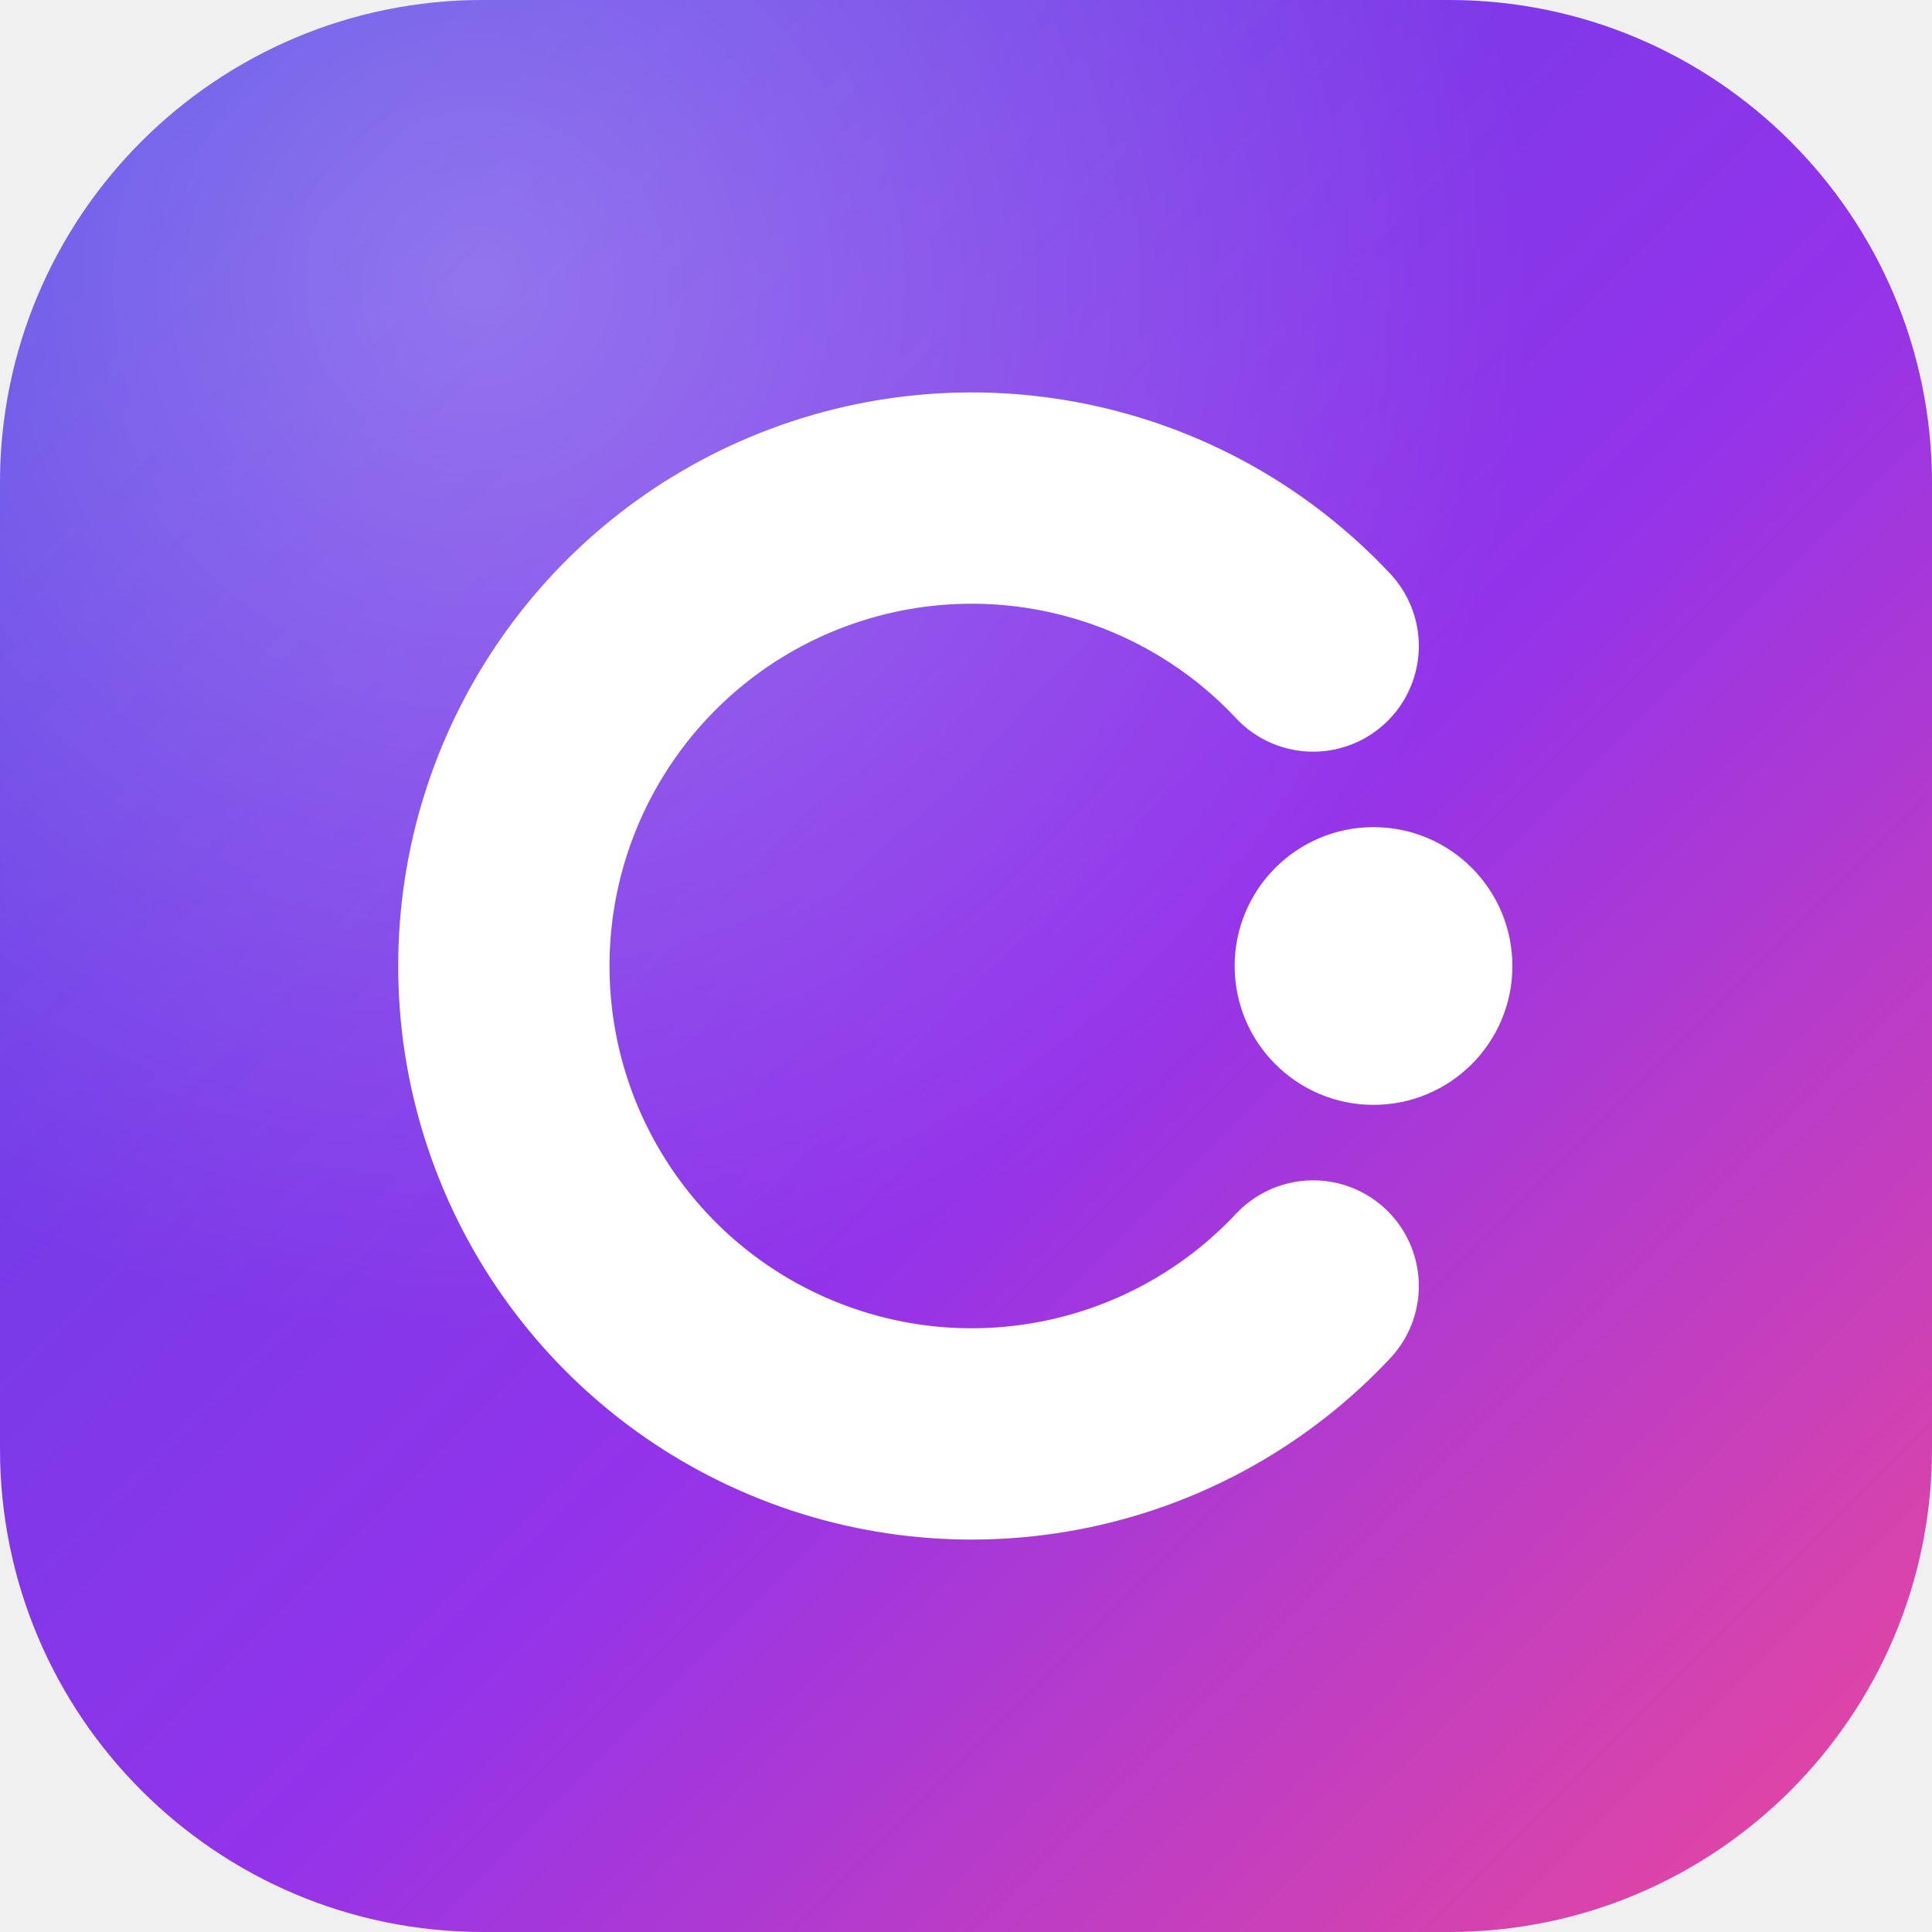
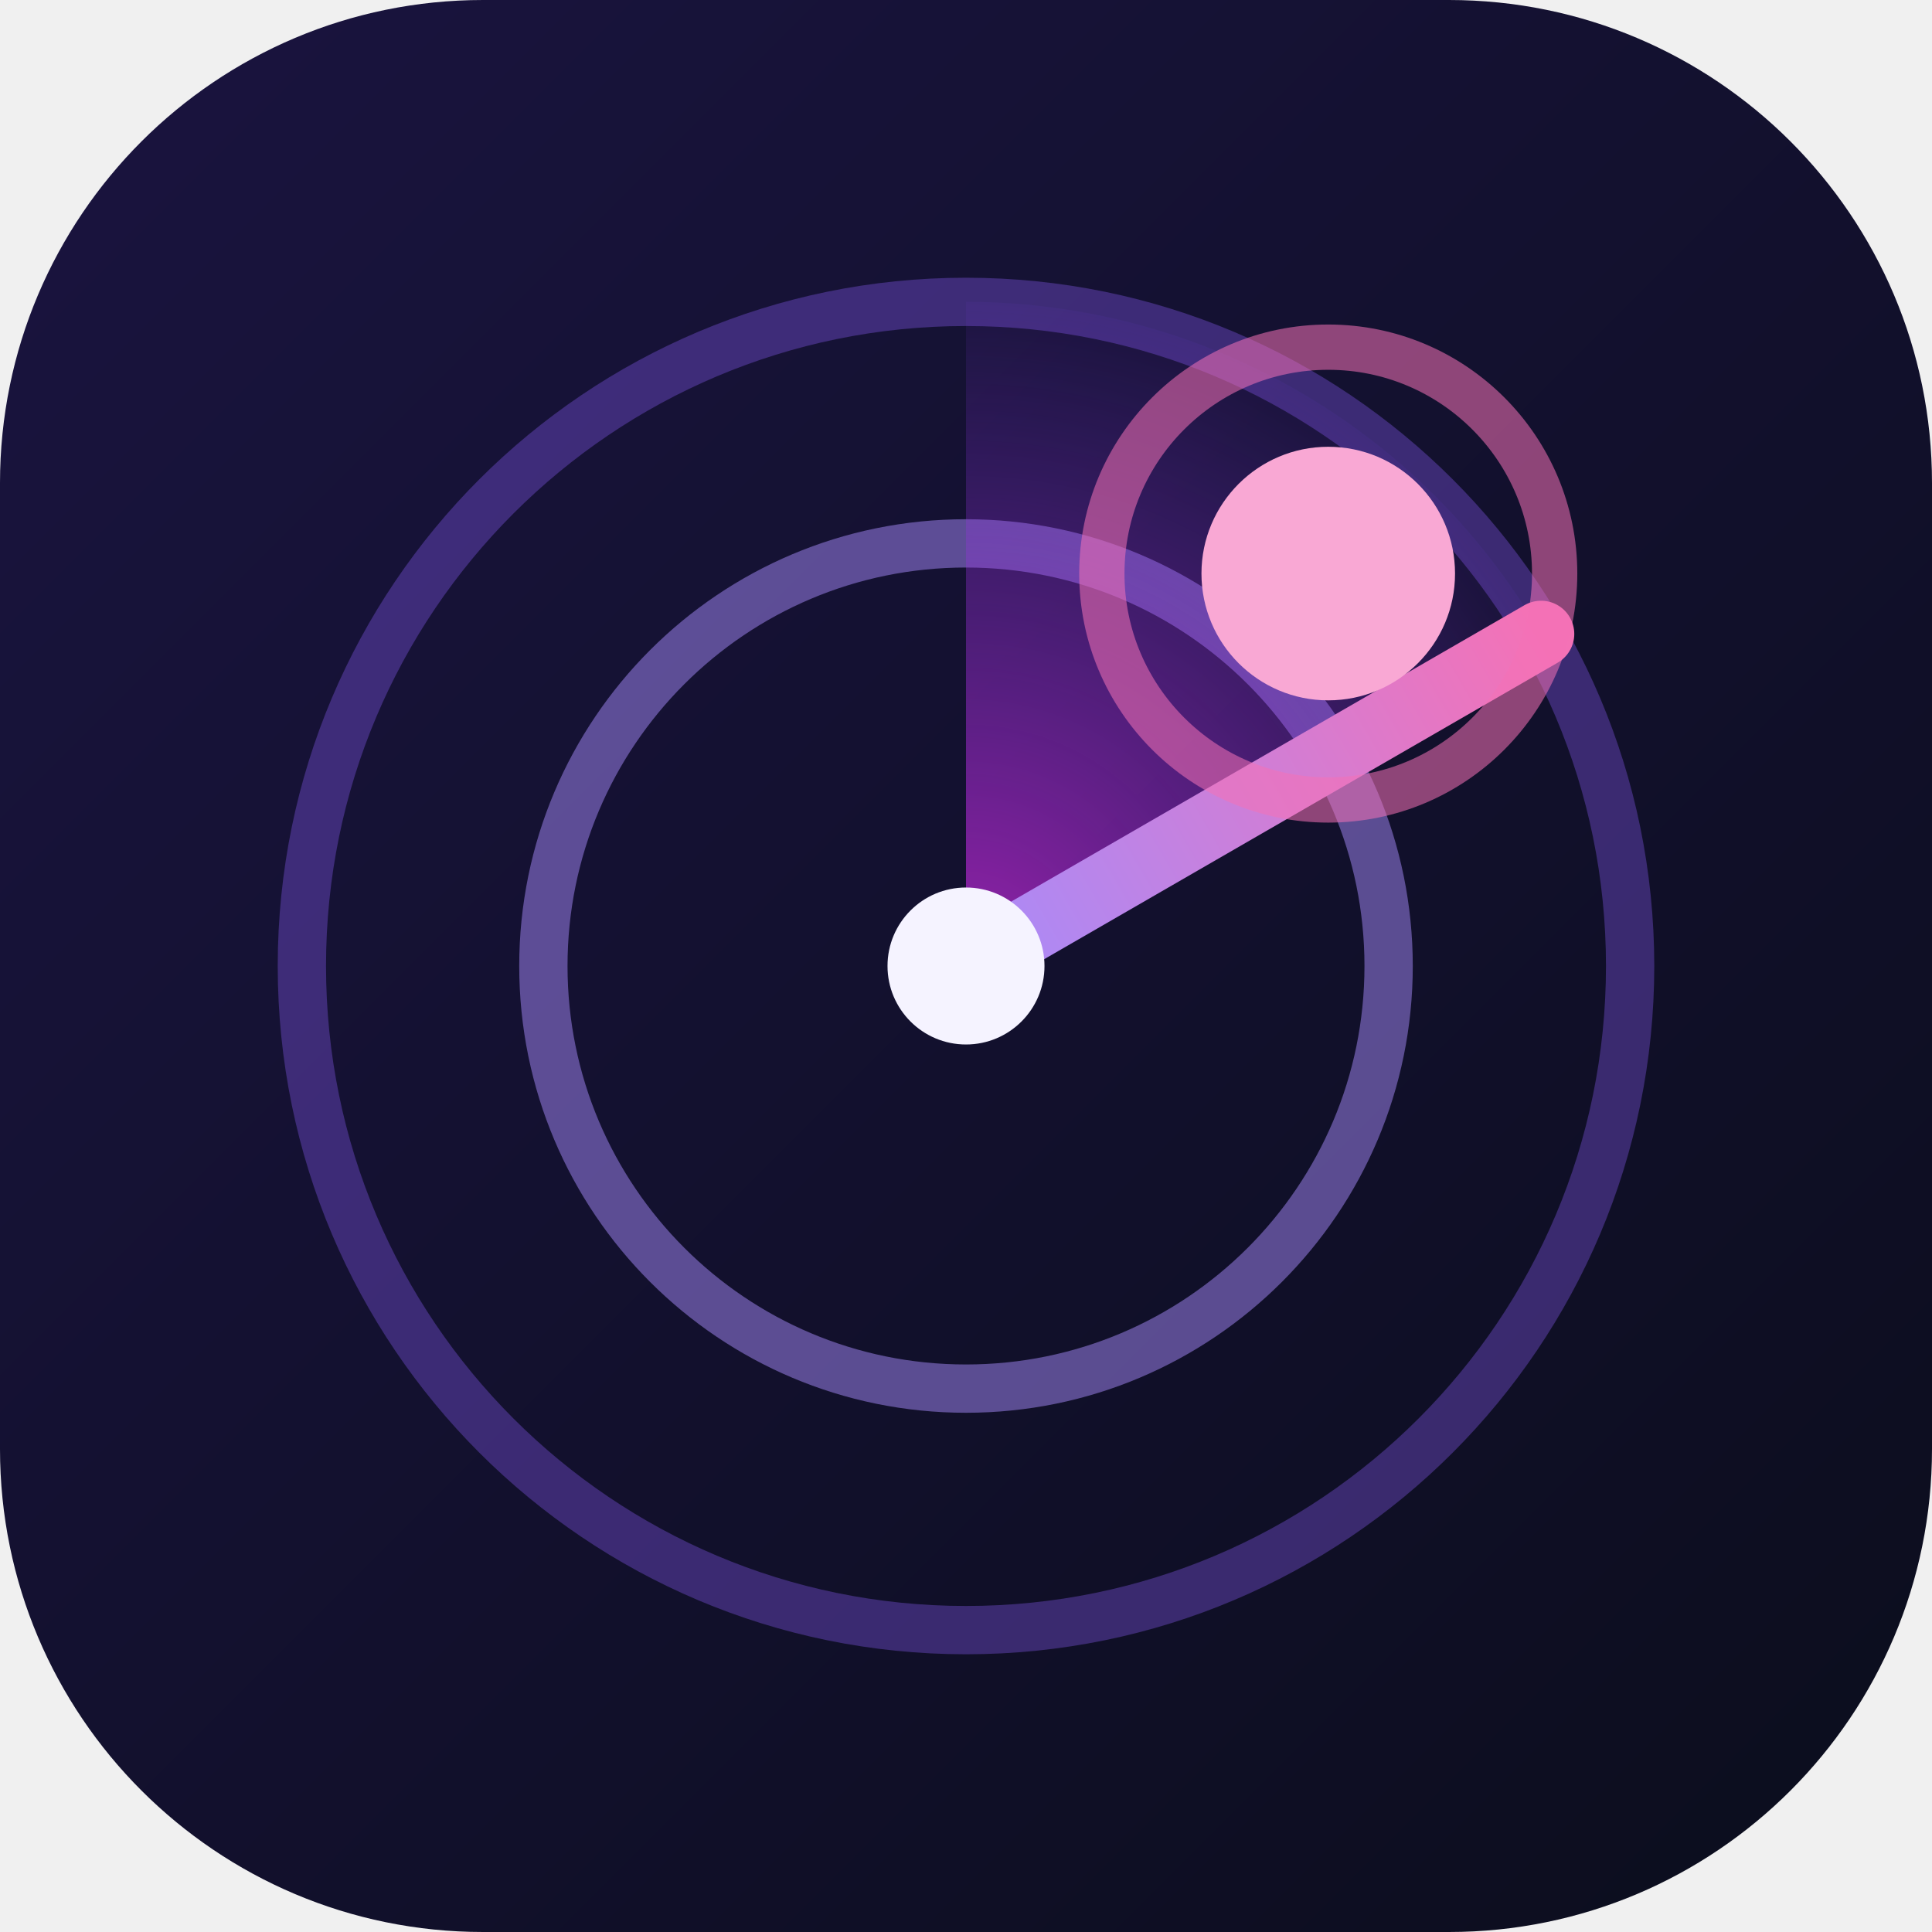
<svg xmlns="http://www.w3.org/2000/svg" viewBox="0 0 64 64">
  <defs>
-     <linearGradient id="cp-fundo" x1="0" y1="0" x2="1" y2="1">
-       <stop offset="0" stop-color="#4f46e5" />
-       <stop offset="0.55" stop-color="#9333ea" />
-       <stop offset="1" stop-color="#ec4899" />
+     <linearGradient id="f" x1="0" y1="0" x2="1" y2="1">
+       <stop offset="0" stop-color="#1a1440" />
+       <stop offset="1" stop-color="#0b0d1c" />
    </linearGradient>
-     <radialGradient id="cp-brilho" cx="0.25" cy="0.15" r="0.9">
-       <stop offset="0" stop-color="#ffffff" stop-opacity="0.28" />
-       <stop offset="0.6" stop-color="#ffffff" stop-opacity="0" />
+     <radialGradient id="s" cx="32" cy="32" r="24" gradientUnits="userSpaceOnUse">
+       <stop offset="0" stop-color="#c026d3" stop-opacity="0.75" />
+       <stop offset="1" stop-color="#7c3aed" stop-opacity="0" />
    </radialGradient>
+     <linearGradient id="l" x1="32" y1="32" x2="51" y2="21" gradientUnits="userSpaceOnUse">
+       <stop offset="0" stop-color="#a78bfa" />
+       <stop offset="1" stop-color="#f472b6" />
+     </linearGradient>
  </defs>
-   <rect width="64" height="64" rx="16" fill="url(#cp-fundo)" />
-   <rect width="64" height="64" rx="16" fill="url(#cp-brilho)" />
-   <path d="M43.5 21.4 A15.5 15.5 0 1 0 43.5 42.6" fill="none" stroke="#ffffff" stroke-width="7" stroke-linecap="round" />
-   <circle cx="45.5" cy="32" r="4.6" fill="#ffffff" />
+   <rect width="64" height="64" rx="16" fill="url(#f)" />
+   <circle cx="32" cy="32" r="22" fill="none" stroke="#8b5cf6" stroke-opacity="0.35" stroke-width="1.6" />
+   <circle cx="32" cy="32" r="14" fill="none" stroke="#a78bfa" stroke-opacity="0.5" stroke-width="1.6" />
+   <path d="M32 32 L32 10 A22 22 0 0 1 51.05 21 Z" fill="url(#s)" />
+   <line x1="32" y1="32" x2="51.05" y2="21" stroke="url(#l)" stroke-width="2.2" stroke-linecap="round" />
+   <circle cx="44" cy="19" r="4.2" fill="#f9a8d4" />
+   <circle cx="44" cy="19" r="7.5" fill="none" stroke="#f472b6" stroke-opacity="0.55" stroke-width="1.5" />
+   <circle cx="32" cy="32" r="2.6" fill="#f5f3ff" />
</svg>
